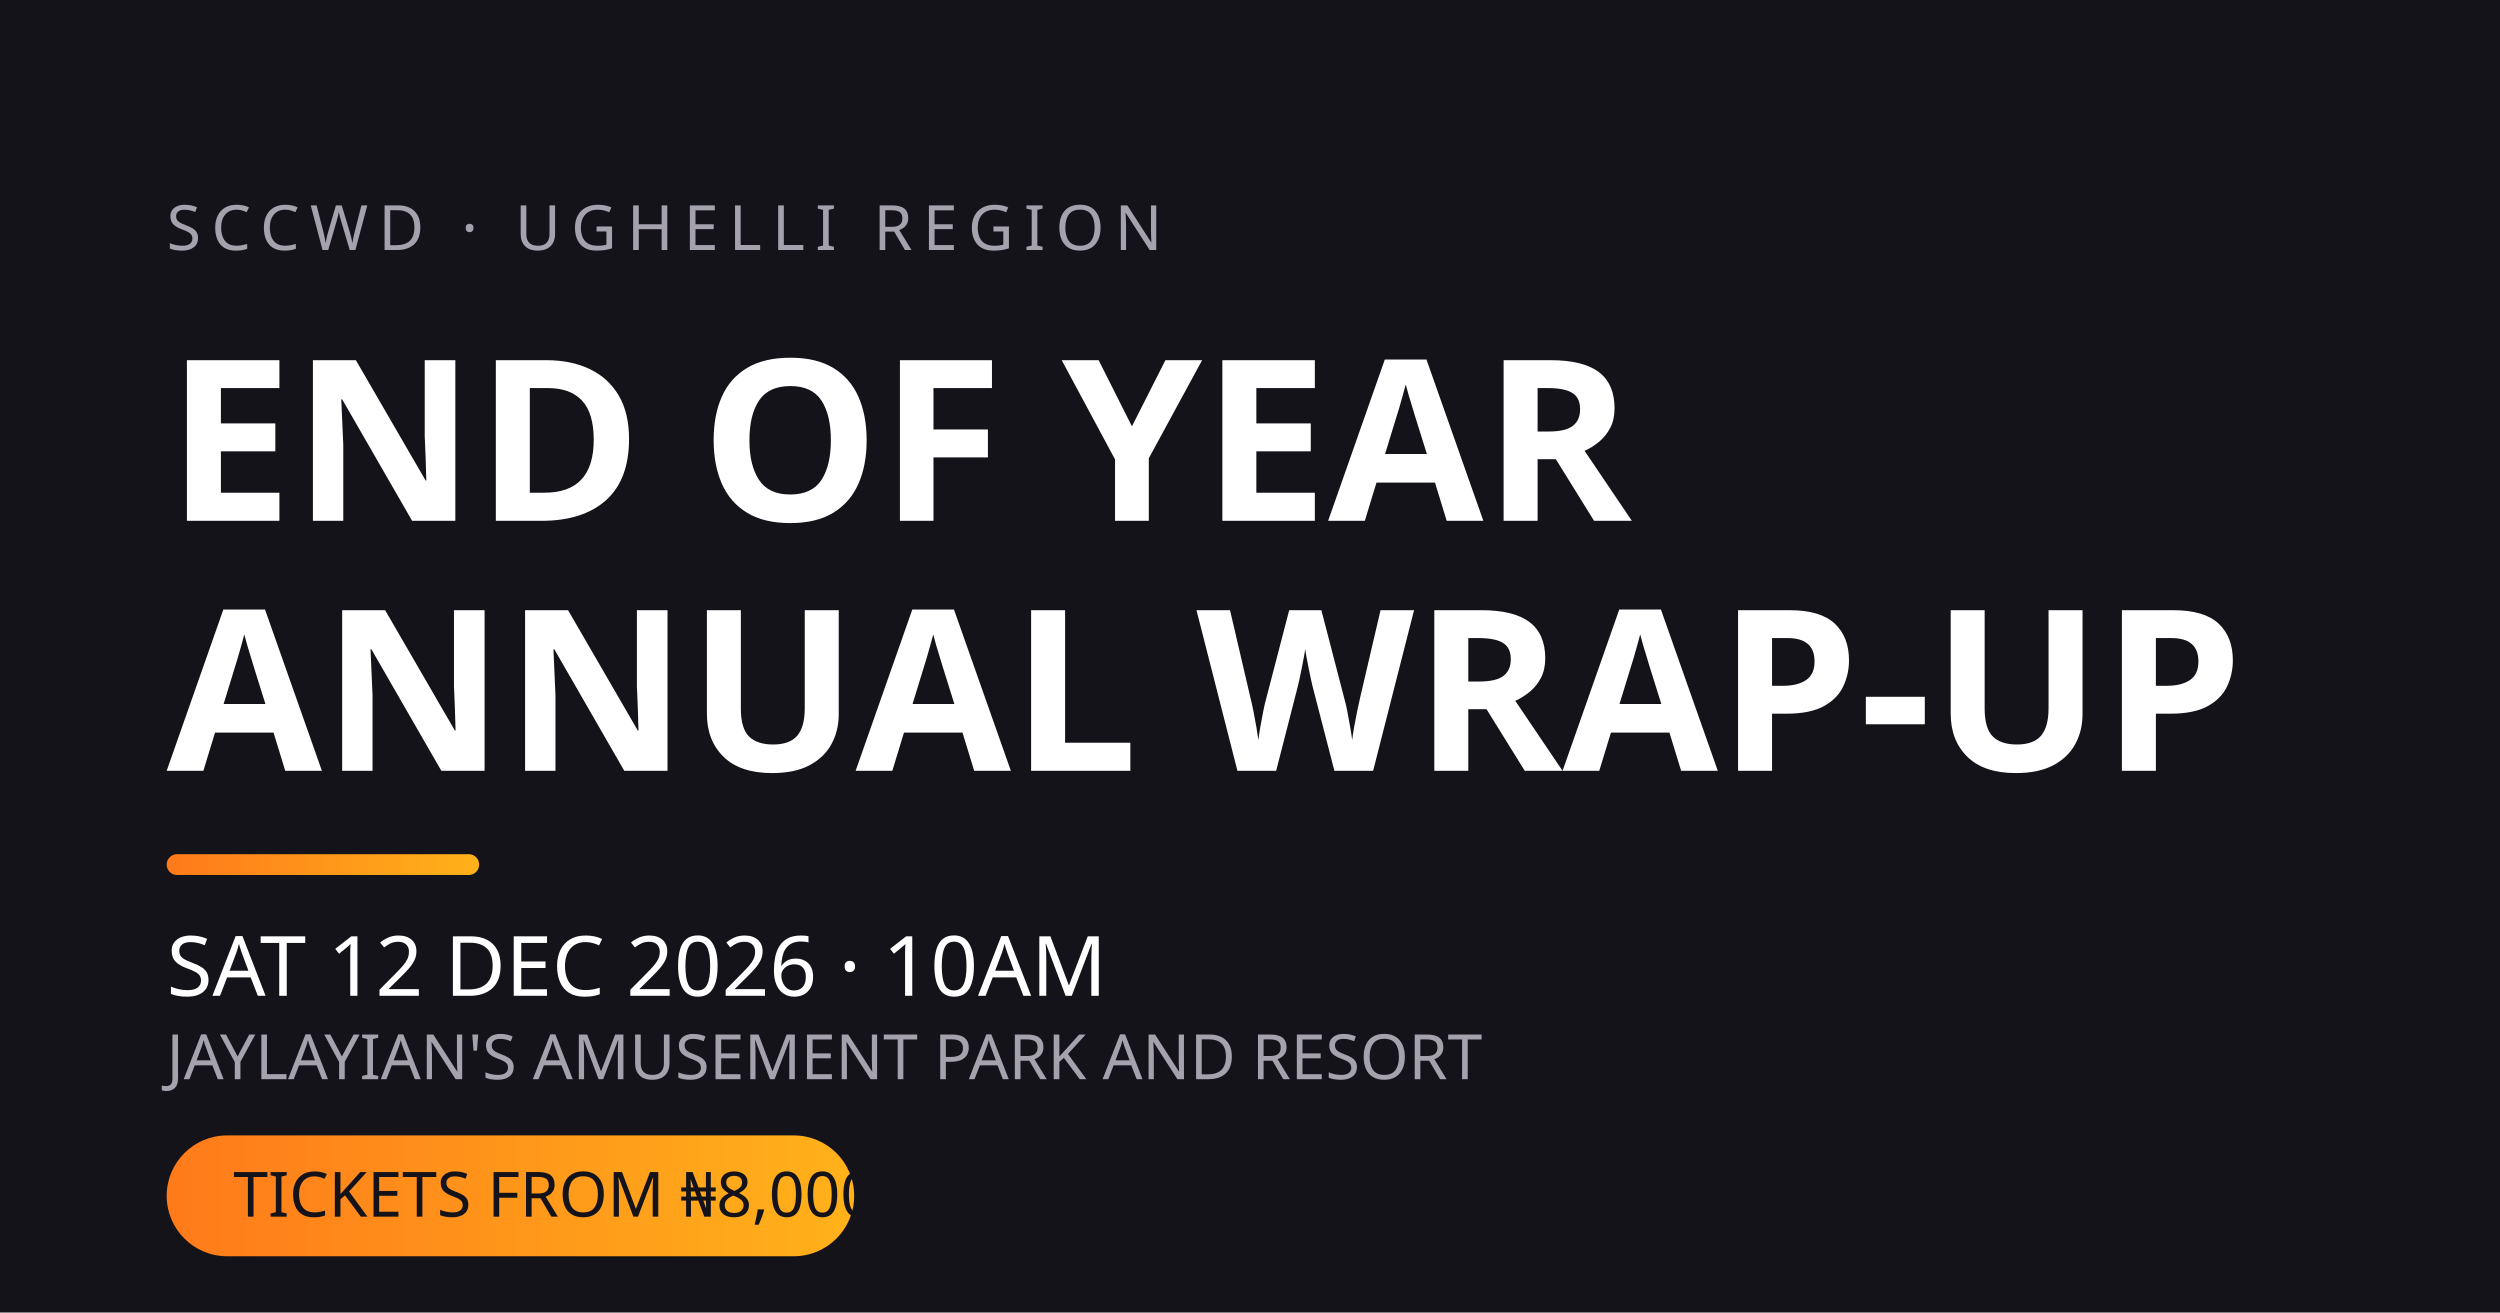
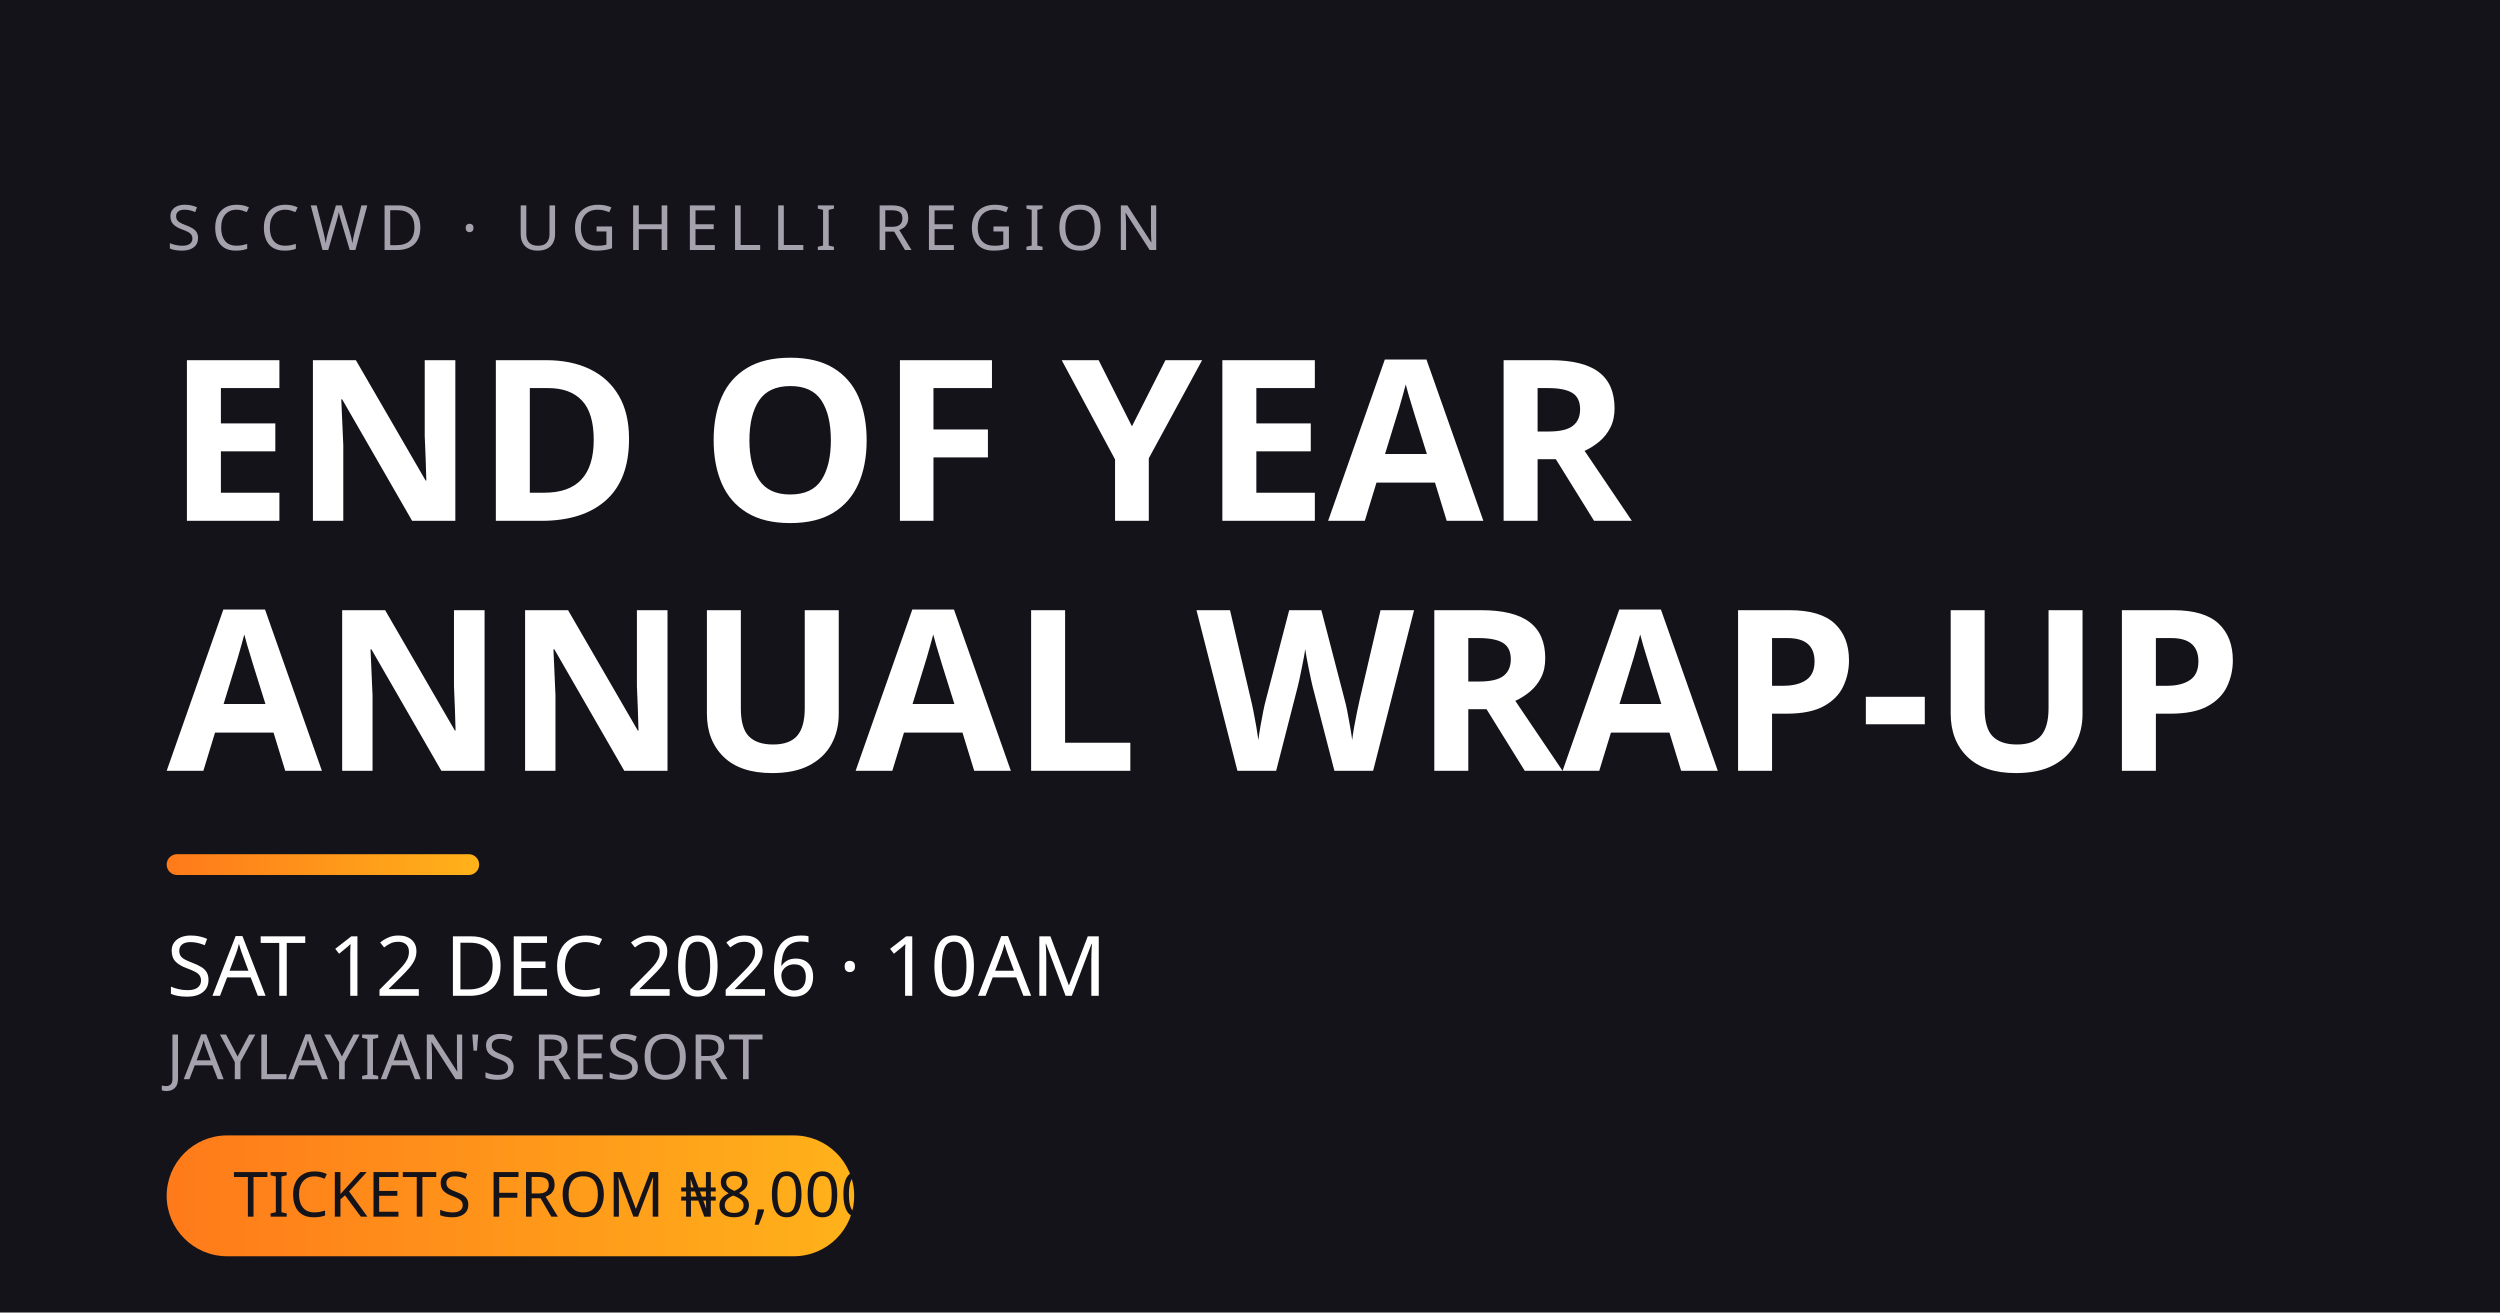
<svg xmlns="http://www.w3.org/2000/svg" width="1200" height="630" viewBox="0 0 1200 630">
  <defs>
    <linearGradient id="g" x1="0" x2="1">
      <stop offset="0" stop-color="#ff7a1a" />
      <stop offset="1" stop-color="#ffb21a" />
    </linearGradient>
  </defs>
  <rect width="1200" height="630" fill="#15131a" />
  <text x="80" y="120" font-family="Oswald SemiBold" font-size="30" letter-spacing="5" fill="#a5a2ad">SCCWD · UGHELLI REGION</text>
  <text x="80" y="250" font-family="Oswald" font-weight="700" font-size="108" fill="#ffffff">END OF YEAR</text>
  <text x="80" y="370" font-family="Oswald" font-weight="700" font-size="108" fill="#ffffff">ANNUAL WRAP-UP</text>
  <rect x="80" y="410" width="150" height="10" rx="5" fill="url(#g)" />
  <text x="80" y="478" font-family="Oswald SemiBold" font-size="40" fill="#ffffff">SAT 12 DEC 2026 · 10AM</text>
-   <text x="80" y="518" font-family="Oswald SemiBold" font-size="30" fill="#a5a2ad">JAYLAYIAN'S AMUSEMENT PARK AND RESORT</text>
+   <text x="80" y="518" font-family="Oswald SemiBold" font-size="30" fill="#a5a2ad">JAYLAYIAN'S RESORT</text>
  <rect x="80" y="545" width="330" height="58" rx="29" fill="url(#g)" />
  <text x="112" y="584" font-family="Oswald SemiBold" font-size="30" fill="#15131a">TICKETS FROM ₦8,000</text>
</svg>
